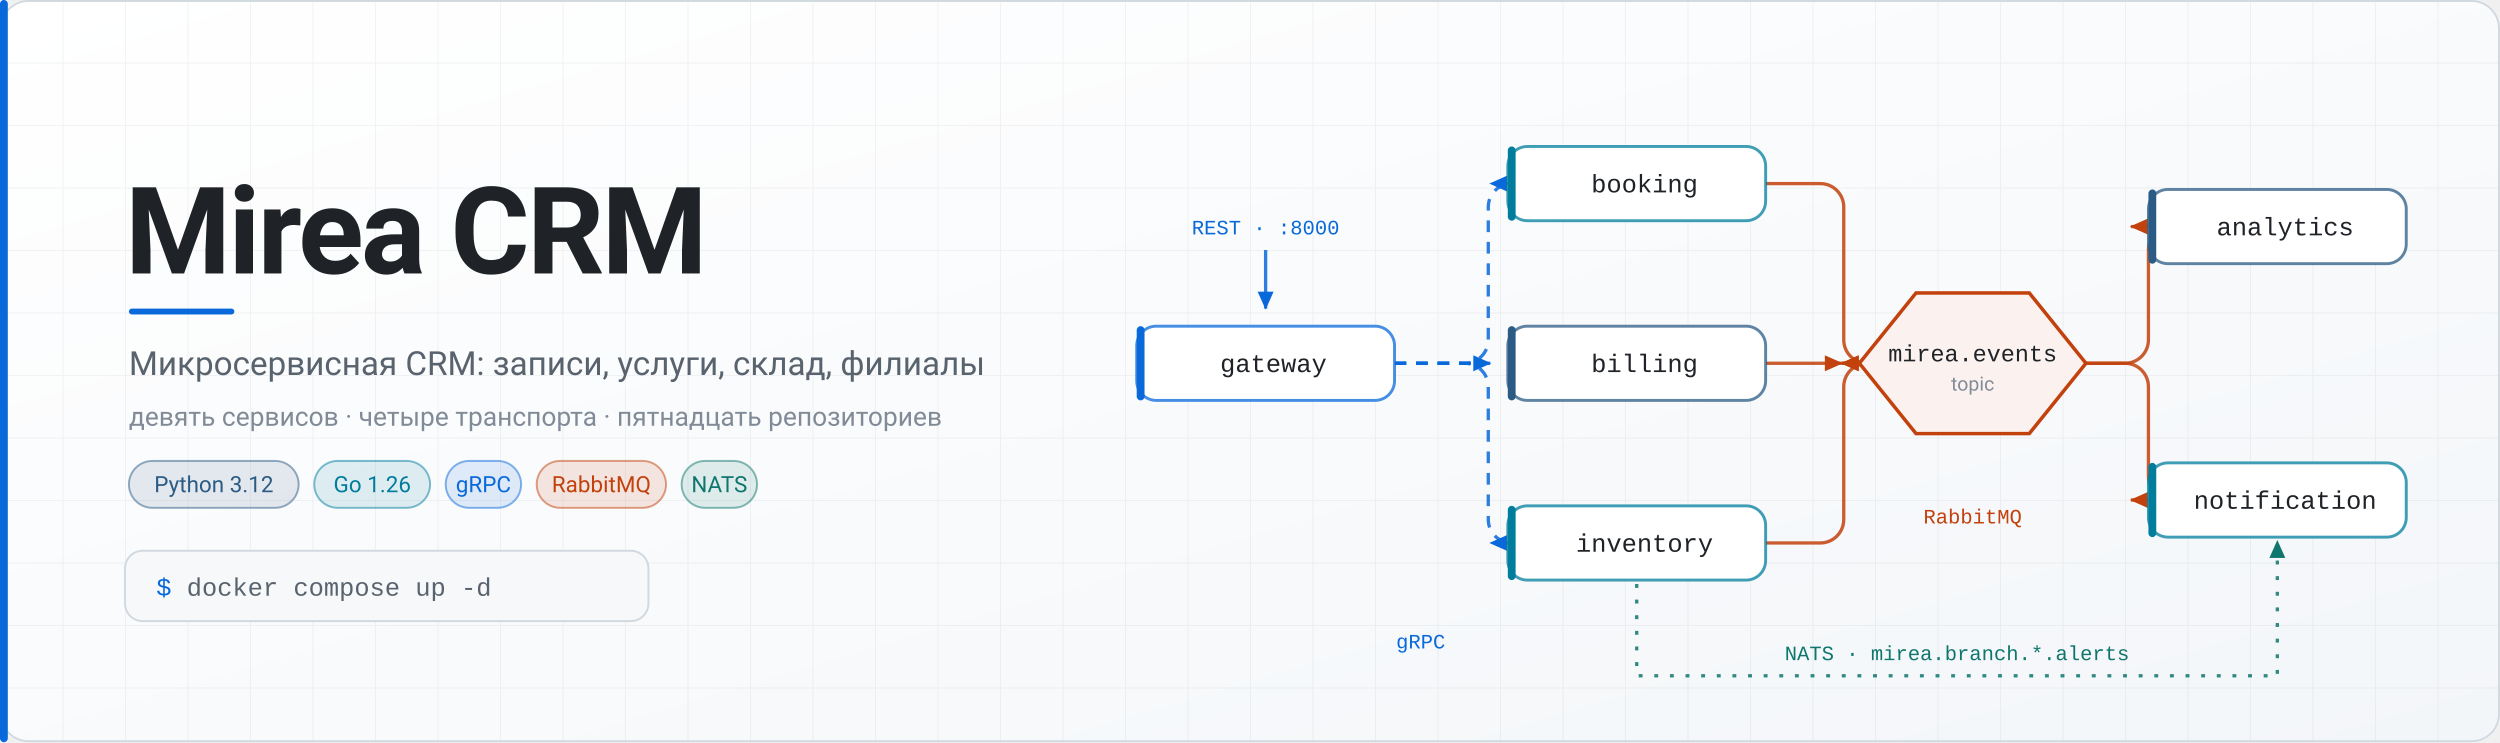
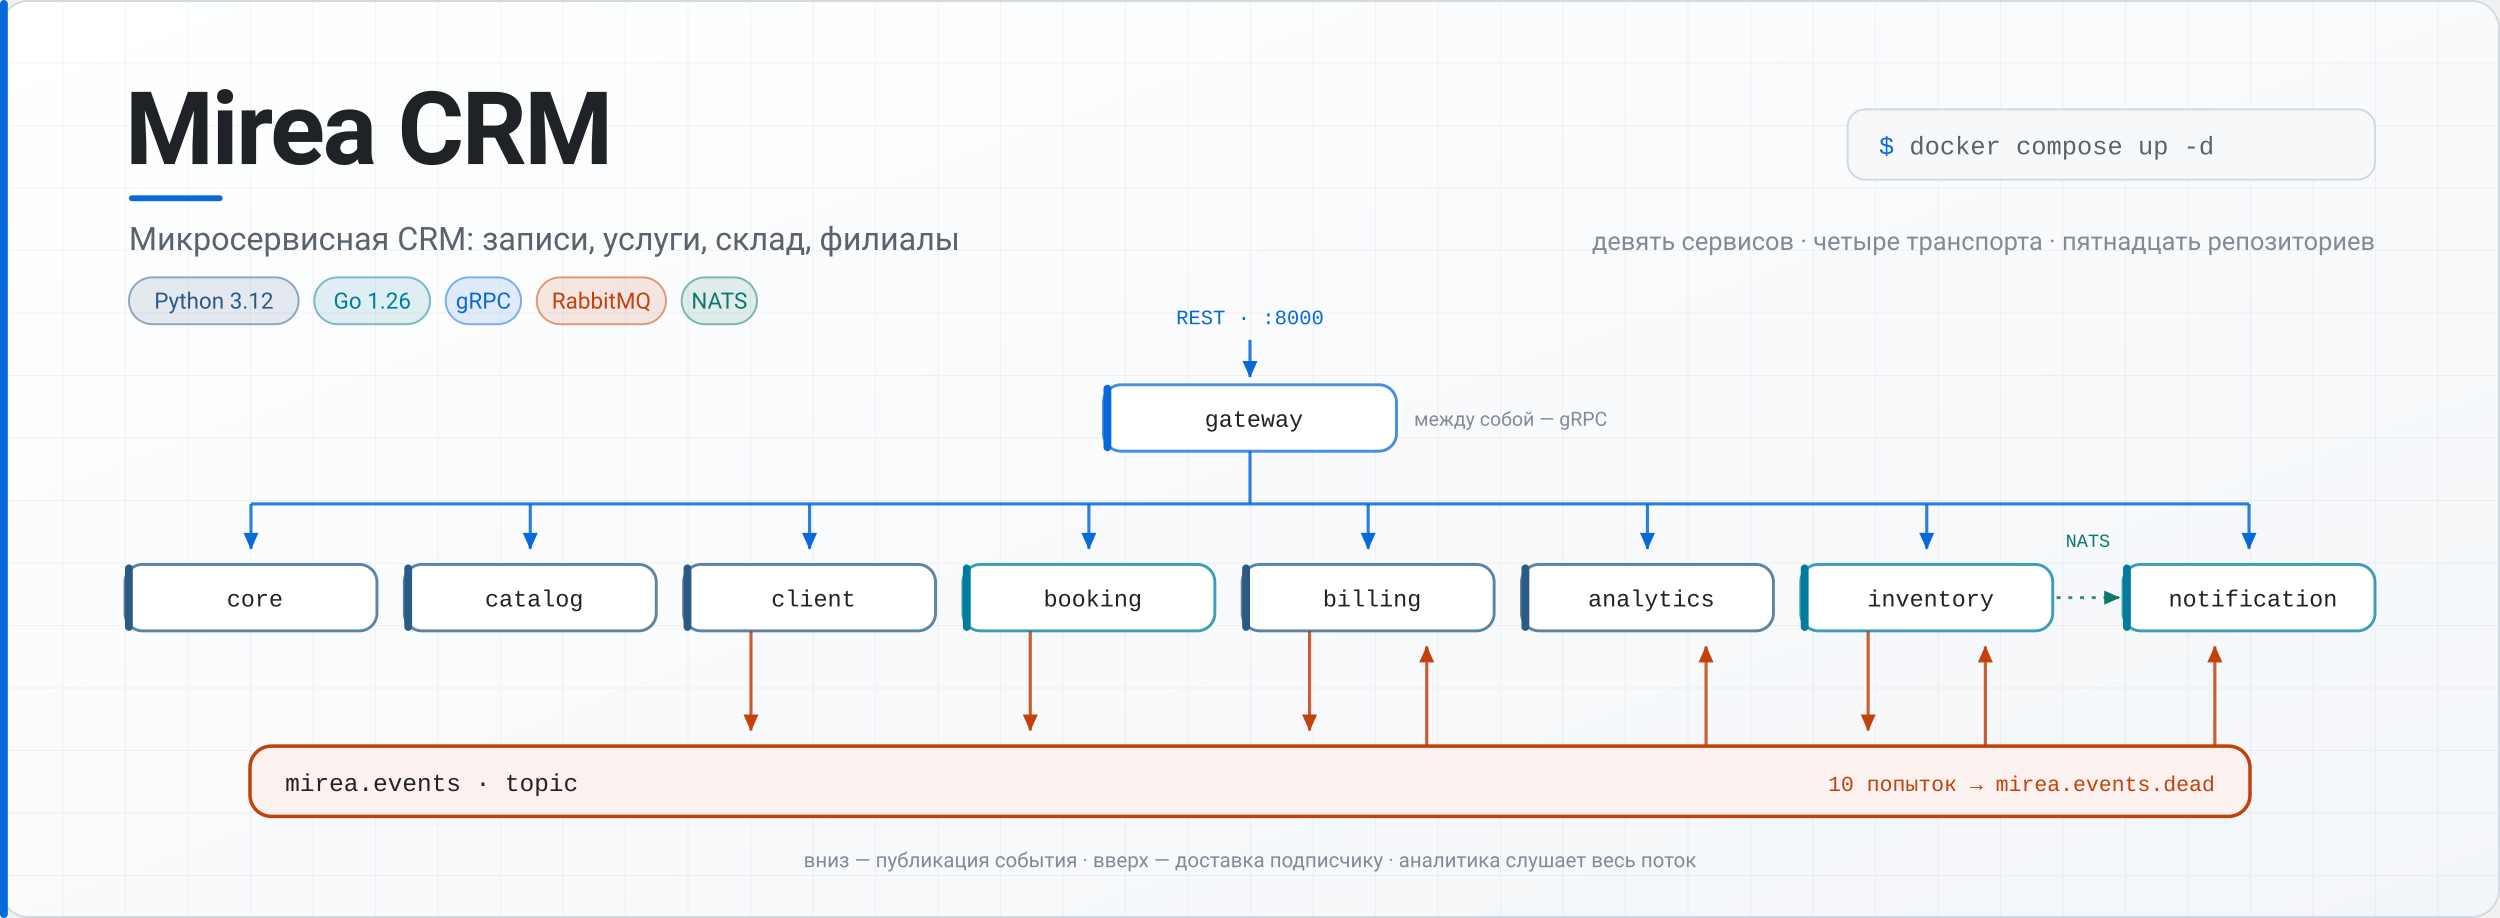
- <svg xmlns="http://www.w3.org/2000/svg" viewBox="0 0 1280 380" width="1280" height="380" role="img" aria-label="Mirea CRM — микросервисная CRM: записи, услуги, склад, филиалы">
+ <svg xmlns="http://www.w3.org/2000/svg" viewBox="0 0 1280 470" width="1280" height="470" role="img" aria-label="Mirea CRM — девять микросервисов, шлюз, шина событий и NATS">
  <defs>
    <linearGradient id="bg" x1="0" y1="0" x2="1" y2="1">
      <stop offset="0%" stop-color="#ffffff" />
      <stop offset="100%" stop-color="#f3f6f9" />
    </linearGradient>
    <pattern id="grid" width="32" height="32" patternUnits="userSpaceOnUse">
      <path d="M 32 0 L 0 0 0 32" fill="none" stroke="#1f2328" stroke-opacity="0.05" stroke-width="1" />
    </pattern>
    <marker id="arrow-accent" viewBox="0 0 10 10" refX="8.5" refY="5" markerWidth="6" markerHeight="6" orient="auto-start-reverse">
      <path d="M 0 1 L 9 5 L 0 9 z" fill="#0969da" />
    </marker>
    <marker id="arrow-rabbit" viewBox="0 0 10 10" refX="8.5" refY="5" markerWidth="6" markerHeight="6" orient="auto-start-reverse">
      <path d="M 0 1 L 9 5 L 0 9 z" fill="#c2410c" />
    </marker>
    <marker id="arrow-nats" viewBox="0 0 10 10" refX="8.5" refY="5" markerWidth="6" markerHeight="6" orient="auto-start-reverse">
      <path d="M 0 1 L 9 5 L 0 9 z" fill="#0f766e" />
    </marker>
  </defs>
-   <rect width="1280" height="380" rx="14" fill="url(#bg)" />
-   <rect width="1280" height="380" rx="14" fill="url(#grid)" />
-   <rect x="0.5" y="0.5" width="1279" height="379" rx="14" fill="none" stroke="#d1d9e0" />
-   <rect x="0" y="0" width="4" height="380" rx="2" fill="#0969da" />
-   <text x="64" y="140" font-family="ui-sans-serif,-apple-system,BlinkMacSystemFont,'Segoe UI',Roboto,'Helvetica Neue',Arial,'Noto Sans',sans-serif" font-size="62" font-weight="700" letter-spacing="-1.4" fill="#1f2328">Mirea CRM</text>
-   <rect x="66" y="158" width="54" height="3" rx="1.5" fill="#0969da" />
-   <text x="66" y="192" font-family="ui-sans-serif,-apple-system,BlinkMacSystemFont,'Segoe UI',Roboto,'Helvetica Neue',Arial,'Noto Sans',sans-serif" font-size="17" fill="#59636e">Микросервисная CRM: записи, услуги, склад, филиалы</text>
-   <text x="66" y="218" font-family="ui-sans-serif,-apple-system,BlinkMacSystemFont,'Segoe UI',Roboto,'Helvetica Neue',Arial,'Noto Sans',sans-serif" font-size="13.5" fill="#818b98">девять сервисов · четыре транспорта · пятнадцать репозиториев</text>
-   <g>
-     <rect x="66.0" y="236" width="86.9" height="24" rx="12" fill="#2b5b84" fill-opacity="0.12" stroke="#2b5b84" stroke-opacity="0.5" />
-     <text x="109.5" y="252" font-family="ui-sans-serif,-apple-system,BlinkMacSystemFont,'Segoe UI',Roboto,'Helvetica Neue',Arial,'Noto Sans',sans-serif" font-size="11.5" fill="#2b5b84" text-anchor="middle">Python 3.12</text>
-   </g>
-   <g>
-     <rect x="160.9" y="236" width="59.3" height="24" rx="12" fill="#007d9c" fill-opacity="0.12" stroke="#007d9c" stroke-opacity="0.5" />
-     <text x="190.6" y="252" font-family="ui-sans-serif,-apple-system,BlinkMacSystemFont,'Segoe UI',Roboto,'Helvetica Neue',Arial,'Noto Sans',sans-serif" font-size="11.5" fill="#007d9c" text-anchor="middle">Go 1.26</text>
-   </g>
-   <g>
-     <rect x="228.2" y="236" width="38.6" height="24" rx="12" fill="#0969da" fill-opacity="0.12" stroke="#0969da" stroke-opacity="0.5" />
-     <text x="247.5" y="252" font-family="ui-sans-serif,-apple-system,BlinkMacSystemFont,'Segoe UI',Roboto,'Helvetica Neue',Arial,'Noto Sans',sans-serif" font-size="11.5" fill="#0969da" text-anchor="middle">gRPC</text>
-   </g>
-   <g>
-     <rect x="274.8" y="236" width="66.2" height="24" rx="12" fill="#c2410c" fill-opacity="0.12" stroke="#c2410c" stroke-opacity="0.5" />
-     <text x="307.9" y="252" font-family="ui-sans-serif,-apple-system,BlinkMacSystemFont,'Segoe UI',Roboto,'Helvetica Neue',Arial,'Noto Sans',sans-serif" font-size="11.5" fill="#c2410c" text-anchor="middle">RabbitMQ</text>
-   </g>
-   <g>
-     <rect x="349.0" y="236" width="38.6" height="24" rx="12" fill="#0f766e" fill-opacity="0.12" stroke="#0f766e" stroke-opacity="0.5" />
-     <text x="368.3" y="252" font-family="ui-sans-serif,-apple-system,BlinkMacSystemFont,'Segoe UI',Roboto,'Helvetica Neue',Arial,'Noto Sans',sans-serif" font-size="11.5" fill="#0f766e" text-anchor="middle">NATS</text>
-   </g>
-   <g>
-     <rect x="64" y="282" width="268" height="36" rx="9" fill="#f6f8fa" stroke="#d1d9e0" />
-     <text x="80" y="305" font-family="ui-monospace,SFMono-Regular,'SF Mono',Menlo,Consolas,'Liberation Mono',monospace" font-size="13" fill="#59636e">
+   <rect width="1280" height="470" rx="14" fill="url(#bg)" />
+   <rect width="1280" height="470" rx="14" fill="url(#grid)" />
+   <rect x="0.5" y="0.5" width="1279" height="469" rx="14" fill="none" stroke="#d1d9e0" />
+   <rect x="0" y="0" width="4" height="470" rx="2" fill="#0969da" />
+   <text x="64" y="84" font-family="ui-sans-serif,-apple-system,BlinkMacSystemFont,'Segoe UI',Roboto,'Helvetica Neue',Arial,'Noto Sans',sans-serif" font-size="52" font-weight="700" letter-spacing="-1.2" fill="#1f2328">Mirea CRM</text>
+   <rect x="66" y="100" width="48" height="3" rx="1.5" fill="#0969da" />
+   <text x="66" y="128" font-family="ui-sans-serif,-apple-system,BlinkMacSystemFont,'Segoe UI',Roboto,'Helvetica Neue',Arial,'Noto Sans',sans-serif" font-size="16.5" fill="#59636e">Микросервисная CRM: записи, услуги, склад, филиалы</text>
+   <g>
+     <rect x="66.0" y="142" width="86.9" height="24" rx="12" fill="#2b5b84" fill-opacity="0.12" stroke="#2b5b84" stroke-opacity="0.5" />
+     <text x="109.5" y="158" font-family="ui-sans-serif,-apple-system,BlinkMacSystemFont,'Segoe UI',Roboto,'Helvetica Neue',Arial,'Noto Sans',sans-serif" font-size="11.5" fill="#2b5b84" text-anchor="middle">Python 3.12</text>
+   </g>
+   <g>
+     <rect x="160.9" y="142" width="59.3" height="24" rx="12" fill="#007d9c" fill-opacity="0.12" stroke="#007d9c" stroke-opacity="0.5" />
+     <text x="190.6" y="158" font-family="ui-sans-serif,-apple-system,BlinkMacSystemFont,'Segoe UI',Roboto,'Helvetica Neue',Arial,'Noto Sans',sans-serif" font-size="11.5" fill="#007d9c" text-anchor="middle">Go 1.26</text>
+   </g>
+   <g>
+     <rect x="228.2" y="142" width="38.6" height="24" rx="12" fill="#0969da" fill-opacity="0.12" stroke="#0969da" stroke-opacity="0.5" />
+     <text x="247.5" y="158" font-family="ui-sans-serif,-apple-system,BlinkMacSystemFont,'Segoe UI',Roboto,'Helvetica Neue',Arial,'Noto Sans',sans-serif" font-size="11.5" fill="#0969da" text-anchor="middle">gRPC</text>
+   </g>
+   <g>
+     <rect x="274.8" y="142" width="66.2" height="24" rx="12" fill="#c2410c" fill-opacity="0.12" stroke="#c2410c" stroke-opacity="0.5" />
+     <text x="307.9" y="158" font-family="ui-sans-serif,-apple-system,BlinkMacSystemFont,'Segoe UI',Roboto,'Helvetica Neue',Arial,'Noto Sans',sans-serif" font-size="11.5" fill="#c2410c" text-anchor="middle">RabbitMQ</text>
+   </g>
+   <g>
+     <rect x="349.0" y="142" width="38.6" height="24" rx="12" fill="#0f766e" fill-opacity="0.12" stroke="#0f766e" stroke-opacity="0.5" />
+     <text x="368.3" y="158" font-family="ui-sans-serif,-apple-system,BlinkMacSystemFont,'Segoe UI',Roboto,'Helvetica Neue',Arial,'Noto Sans',sans-serif" font-size="11.5" fill="#0f766e" text-anchor="middle">NATS</text>
+   </g>
+   <g>
+     <rect x="946" y="56" width="270" height="36" rx="9" fill="#f6f8fa" stroke="#d1d9e0" />
+     <text x="962" y="79" font-family="ui-monospace,SFMono-Regular,'SF Mono',Menlo,Consolas,'Liberation Mono',monospace" font-size="13" fill="#59636e">
      <tspan fill="#0969da">$</tspan> docker compose up -d</text>
  </g>
-   <path d="M 648 128 L 648 158" fill="none" stroke="#0969da" stroke-opacity="0.85" stroke-width="1.7" marker-end="url(#arrow-accent)" />
-   <circle r="3.4" fill="#0969da" opacity="0">
-     <animateMotion path="M 648 128 L 648 158" dur="1.8s" begin="0s" repeatCount="indefinite" />
+   <text x="1216" y="128" font-family="ui-sans-serif,-apple-system,BlinkMacSystemFont,'Segoe UI',Roboto,'Helvetica Neue',Arial,'Noto Sans',sans-serif" font-size="13" fill="#818b98" text-anchor="end">девять сервисов · четыре транспорта · пятнадцать репозиториев</text>
+   <path d="M 640 174 L 640 193" fill="none" stroke="#0969da" stroke-opacity="0.85" stroke-width="1.6" marker-end="url(#arrow-accent)" />
+   <circle r="3.2" fill="#0969da" opacity="0">
+     <animateMotion path="M 640 174 L 640 193" dur="1.8s" begin="0s" repeatCount="indefinite" />
    <animate attributeName="opacity" values="0;1;1;0" keyTimes="0;0.1;0.9;1" dur="1.8s" begin="0s" repeatCount="indefinite" />
  </circle>
-   <circle r="3.4" fill="#0969da" opacity="0">
-     <animateMotion path="M 648 128 L 648 158" dur="1.8s" begin="1.2s" repeatCount="indefinite" />
+   <circle r="3.2" fill="#0969da" opacity="0">
+     <animateMotion path="M 640 174 L 640 193" dur="1.8s" begin="1.2s" repeatCount="indefinite" />
    <animate attributeName="opacity" values="0;1;1;0" keyTimes="0;0.1;0.9;1" dur="1.8s" begin="1.2s" repeatCount="indefinite" />
  </circle>
-   <text x="648" y="120" font-family="ui-monospace,SFMono-Regular,'SF Mono',Menlo,Consolas,'Liberation Mono',monospace" font-size="10.5" fill="#0969da" text-anchor="middle">REST · :8000</text>
-   <path d="M 714.0 186 L 750 186 A 12 12 0 0 0 762 174 L 762 106 A 12 12 0 0 1 774 94 L 763.0 94" fill="none" stroke="#0969da" stroke-opacity="0.85" stroke-width="1.7" stroke-dasharray="6 5" marker-end="url(#arrow-accent)" />
-   <circle r="3.4" fill="#0969da" opacity="0">
-     <animateMotion path="M 714.0 186 L 750 186 A 12 12 0 0 0 762 174 L 762 106 A 12 12 0 0 1 774 94 L 763.0 94" dur="2.6s" begin="0.4s" repeatCount="indefinite" />
-     <animate attributeName="opacity" values="0;1;1;0" keyTimes="0;0.1;0.9;1" dur="2.6s" begin="0.4s" repeatCount="indefinite" />
-   </circle>
-   <path d="M 714.0 186 L 763.0 186" fill="none" stroke="#0969da" stroke-opacity="0.85" stroke-width="1.7" stroke-dasharray="6 5" marker-end="url(#arrow-accent)" />
-   <circle r="3.4" fill="#0969da" opacity="0">
-     <animateMotion path="M 714.0 186 L 763.0 186" dur="2.6s" begin="1.2s" repeatCount="indefinite" />
-     <animate attributeName="opacity" values="0;1;1;0" keyTimes="0;0.1;0.9;1" dur="2.6s" begin="1.2s" repeatCount="indefinite" />
-   </circle>
-   <path d="M 714.0 186 L 750 186 A 12 12 0 0 1 762 198 L 762 266 A 12 12 0 0 0 774 278 L 763.0 278" fill="none" stroke="#0969da" stroke-opacity="0.85" stroke-width="1.7" stroke-dasharray="6 5" marker-end="url(#arrow-accent)" />
-   <circle r="3.4" fill="#0969da" opacity="0">
-     <animateMotion path="M 714.0 186 L 750 186 A 12 12 0 0 1 762 198 L 762 266 A 12 12 0 0 0 774 278 L 763.0 278" dur="2.6s" begin="2.0s" repeatCount="indefinite" />
-     <animate attributeName="opacity" values="0;1;1;0" keyTimes="0;0.1;0.9;1" dur="2.6s" begin="2.0s" repeatCount="indefinite" />
-   </circle>
-   <text x="740" y="332" font-family="ui-monospace,SFMono-Regular,'SF Mono',Menlo,Consolas,'Liberation Mono',monospace" font-size="10.5" fill="#0969da" text-anchor="end">gRPC</text>
-   <path d="M 904.0 94 L 932 94 A 12 12 0 0 1 944 106 L 944 174 A 12 12 0 0 0 956 186 L 943 186" fill="none" stroke="#c2410c" stroke-opacity="0.85" stroke-width="1.7" marker-end="url(#arrow-rabbit)" />
-   <circle r="3.4" fill="#c2410c" opacity="0">
-     <animateMotion path="M 904.0 94 L 932 94 A 12 12 0 0 1 944 106 L 944 174 A 12 12 0 0 0 956 186 L 943 186" dur="2.4s" begin="0.2s" repeatCount="indefinite" />
+   <text x="640" y="166" font-family="ui-monospace,SFMono-Regular,'SF Mono',Menlo,Consolas,'Liberation Mono',monospace" font-size="10.5" fill="#0969da" text-anchor="middle">REST · :8000</text>
+   <g>
+     <rect x="565.0" y="197.0" width="150" height="34" rx="9" fill="#ffffff" stroke="#0969da" stroke-opacity="0.75" stroke-width="1.5" />
+     <rect x="565.0" y="197.0" width="4" height="34" rx="2" fill="#0969da" />
+     <text x="642.0" y="218.5" font-family="ui-monospace,SFMono-Regular,'SF Mono',Menlo,Consolas,'Liberation Mono',monospace" font-size="12" fill="#1f2328" text-anchor="middle">gateway</text>
+   </g>
+   <text x="724" y="218" font-family="ui-sans-serif,-apple-system,BlinkMacSystemFont,'Segoe UI',Roboto,'Helvetica Neue',Arial,'Noto Sans',sans-serif" font-size="10" fill="#818b98" text-anchor="start">между собой — gRPC</text>
+   <path d="M 640 231 L 640 258" fill="none" stroke="#0969da" stroke-opacity="0.85" stroke-width="1.6" />
+   <path d="M 128.5 258 L 1151.5 258" fill="none" stroke="#0969da" stroke-opacity="0.85" stroke-width="1.6" />
+   <path d="M 128.5 258 L 128.5 281.0" fill="none" stroke="#0969da" stroke-opacity="0.85" stroke-width="1.6" marker-end="url(#arrow-accent)" />
+   <circle r="3.2" fill="#0969da" opacity="0">
+     <animateMotion path="M 128.5 258 L 128.5 281.0" dur="2.4s" begin="0.2s" repeatCount="indefinite" />
    <animate attributeName="opacity" values="0;1;1;0" keyTimes="0;0.1;0.9;1" dur="2.4s" begin="0.2s" repeatCount="indefinite" />
  </circle>
-   <path d="M 904.0 186 L 943 186" fill="none" stroke="#c2410c" stroke-opacity="0.85" stroke-width="1.7" marker-end="url(#arrow-rabbit)" />
-   <circle r="3.4" fill="#c2410c" opacity="0">
-     <animateMotion path="M 904.0 186 L 943 186" dur="2.4s" begin="0.9s" repeatCount="indefinite" />
+   <path d="M 271.5 258 L 271.5 281.0" fill="none" stroke="#0969da" stroke-opacity="0.85" stroke-width="1.6" marker-end="url(#arrow-accent)" />
+   <circle r="3.2" fill="#0969da" opacity="0">
+     <animateMotion path="M 271.5 258 L 271.5 281.0" dur="2.4s" begin="0.55s" repeatCount="indefinite" />
+     <animate attributeName="opacity" values="0;1;1;0" keyTimes="0;0.1;0.9;1" dur="2.4s" begin="0.55s" repeatCount="indefinite" />
+   </circle>
+   <path d="M 414.5 258 L 414.5 281.0" fill="none" stroke="#0969da" stroke-opacity="0.85" stroke-width="1.6" marker-end="url(#arrow-accent)" />
+   <circle r="3.2" fill="#0969da" opacity="0">
+     <animateMotion path="M 414.5 258 L 414.5 281.0" dur="2.4s" begin="0.9s" repeatCount="indefinite" />
    <animate attributeName="opacity" values="0;1;1;0" keyTimes="0;0.1;0.9;1" dur="2.4s" begin="0.9s" repeatCount="indefinite" />
  </circle>
-   <path d="M 904.0 278 L 932 278 A 12 12 0 0 0 944 266 L 944 198 A 12 12 0 0 1 956 186 L 943 186" fill="none" stroke="#c2410c" stroke-opacity="0.85" stroke-width="1.7" marker-end="url(#arrow-rabbit)" />
-   <circle r="3.4" fill="#c2410c" opacity="0">
-     <animateMotion path="M 904.0 278 L 932 278 A 12 12 0 0 0 944 266 L 944 198 A 12 12 0 0 1 956 186 L 943 186" dur="2.4s" begin="1.6s" repeatCount="indefinite" />
+   <path d="M 557.5 258 L 557.5 281.0" fill="none" stroke="#0969da" stroke-opacity="0.85" stroke-width="1.6" marker-end="url(#arrow-accent)" />
+   <circle r="3.2" fill="#0969da" opacity="0">
+     <animateMotion path="M 557.5 258 L 557.5 281.0" dur="2.4s" begin="1.25s" repeatCount="indefinite" />
+     <animate attributeName="opacity" values="0;1;1;0" keyTimes="0;0.1;0.9;1" dur="2.4s" begin="1.25s" repeatCount="indefinite" />
+   </circle>
+   <path d="M 700.5 258 L 700.5 281.0" fill="none" stroke="#0969da" stroke-opacity="0.85" stroke-width="1.6" marker-end="url(#arrow-accent)" />
+   <circle r="3.2" fill="#0969da" opacity="0">
+     <animateMotion path="M 700.5 258 L 700.5 281.0" dur="2.4s" begin="1.6s" repeatCount="indefinite" />
    <animate attributeName="opacity" values="0;1;1;0" keyTimes="0;0.1;0.9;1" dur="2.4s" begin="1.6s" repeatCount="indefinite" />
  </circle>
-   <path d="M 1068 186 L 1088 186 A 12 12 0 0 0 1100 174 L 1100 128 A 12 12 0 0 1 1112 116 L 1091.0 116" fill="none" stroke="#c2410c" stroke-opacity="0.85" stroke-width="1.7" marker-end="url(#arrow-rabbit)" />
-   <circle r="3.4" fill="#c2410c" opacity="0">
-     <animateMotion path="M 1068 186 L 1088 186 A 12 12 0 0 0 1100 174 L 1100 128 A 12 12 0 0 1 1112 116 L 1091.0 116" dur="2.4s" begin="0.8s" repeatCount="indefinite" />
-     <animate attributeName="opacity" values="0;1;1;0" keyTimes="0;0.1;0.9;1" dur="2.4s" begin="0.8s" repeatCount="indefinite" />
-   </circle>
-   <path d="M 1068 186 L 1088 186 A 12 12 0 0 1 1100 198 L 1100 244 A 12 12 0 0 0 1112 256 L 1091.0 256" fill="none" stroke="#c2410c" stroke-opacity="0.85" stroke-width="1.7" marker-end="url(#arrow-rabbit)" />
-   <circle r="3.4" fill="#c2410c" opacity="0">
-     <animateMotion path="M 1068 186 L 1088 186 A 12 12 0 0 1 1100 198 L 1100 244 A 12 12 0 0 0 1112 256 L 1091.0 256" dur="2.4s" begin="1.5s" repeatCount="indefinite" />
-     <animate attributeName="opacity" values="0;1;1;0" keyTimes="0;0.1;0.9;1" dur="2.4s" begin="1.5s" repeatCount="indefinite" />
-   </circle>
-   <text x="1010" y="268" font-family="ui-monospace,SFMono-Regular,'SF Mono',Menlo,Consolas,'Liberation Mono',monospace" font-size="10.5" fill="#c2410c" text-anchor="middle">RabbitMQ</text>
-   <path d="M 838 299 L 838 346 L 1166 346 L 1166 277" fill="none" stroke="#0f766e" stroke-opacity="0.85" stroke-width="1.7" stroke-dasharray="2 6" marker-end="url(#arrow-nats)" />
-   <circle r="3.4" fill="#0f766e" opacity="0">
-     <animateMotion path="M 838 299 L 838 346 L 1166 346 L 1166 277" dur="3.2s" begin="0.5s" repeatCount="indefinite" />
-     <animate attributeName="opacity" values="0;1;1;0" keyTimes="0;0.1;0.9;1" dur="3.2s" begin="0.5s" repeatCount="indefinite" />
-   </circle>
-   <text x="1002" y="338" font-family="ui-monospace,SFMono-Regular,'SF Mono',Menlo,Consolas,'Liberation Mono',monospace" font-size="10.5" fill="#0f766e" text-anchor="middle">NATS · mirea.branch.*.alerts</text>
-   <g>
-     <polygon points="981.0,150.0 1039.0,150.0 1068.0,186.0 1039.0,222.0 981.0,222.0 952.0,186.0" fill="#ffffff" stroke="#c2410c" stroke-width="1.8" />
-     <polygon points="981.0,150.0 1039.0,150.0 1068.0,186.0 1039.0,222.0 981.0,222.0 952.0,186.0" fill="#c2410c" opacity="0.07">
-       <animate attributeName="opacity" values="0.05;0.18;0.05" dur="3.4s" repeatCount="indefinite" />
-     </polygon>
-     <text x="1010" y="185" font-family="ui-monospace,SFMono-Regular,'SF Mono',Menlo,Consolas,'Liberation Mono',monospace" font-size="12" fill="#1f2328" text-anchor="middle">mirea.events</text>
-     <text x="1010" y="200" font-family="ui-sans-serif,-apple-system,BlinkMacSystemFont,'Segoe UI',Roboto,'Helvetica Neue',Arial,'Noto Sans',sans-serif" font-size="10" fill="#818b98" text-anchor="middle">topic</text>
-   </g>
-   <g>
-     <rect x="582.0" y="167.0" width="132" height="38" rx="10" fill="#ffffff" stroke="#0969da" stroke-opacity="0.75" stroke-width="1.5" />
-     <rect x="582.0" y="167.0" width="4" height="38" rx="2" fill="#0969da" />
-     <text x="652" y="190.5" font-family="ui-monospace,SFMono-Regular,'SF Mono',Menlo,Consolas,'Liberation Mono',monospace" font-size="13" fill="#1f2328" text-anchor="middle">gateway</text>
-   </g>
-   <g>
-     <rect x="772.0" y="75.0" width="132" height="38" rx="10" fill="#ffffff" stroke="#007d9c" stroke-opacity="0.75" stroke-width="1.5" />
-     <rect x="772.0" y="75.0" width="4" height="38" rx="2" fill="#007d9c" />
-     <text x="842" y="98.5" font-family="ui-monospace,SFMono-Regular,'SF Mono',Menlo,Consolas,'Liberation Mono',monospace" font-size="13" fill="#1f2328" text-anchor="middle">booking</text>
-   </g>
-   <g>
-     <rect x="772.0" y="167.0" width="132" height="38" rx="10" fill="#ffffff" stroke="#2b5b84" stroke-opacity="0.75" stroke-width="1.5" />
-     <rect x="772.0" y="167.0" width="4" height="38" rx="2" fill="#2b5b84" />
-     <text x="842" y="190.5" font-family="ui-monospace,SFMono-Regular,'SF Mono',Menlo,Consolas,'Liberation Mono',monospace" font-size="13" fill="#1f2328" text-anchor="middle">billing</text>
-   </g>
-   <g>
-     <rect x="772.0" y="259.0" width="132" height="38" rx="10" fill="#ffffff" stroke="#007d9c" stroke-opacity="0.75" stroke-width="1.5" />
-     <rect x="772.0" y="259.0" width="4" height="38" rx="2" fill="#007d9c" />
-     <text x="842" y="282.5" font-family="ui-monospace,SFMono-Regular,'SF Mono',Menlo,Consolas,'Liberation Mono',monospace" font-size="13" fill="#1f2328" text-anchor="middle">inventory</text>
-   </g>
-   <g>
-     <rect x="1100.0" y="97.0" width="132" height="38" rx="10" fill="#ffffff" stroke="#2b5b84" stroke-opacity="0.75" stroke-width="1.5" />
-     <rect x="1100.0" y="97.0" width="4" height="38" rx="2" fill="#2b5b84" />
-     <text x="1170" y="120.5" font-family="ui-monospace,SFMono-Regular,'SF Mono',Menlo,Consolas,'Liberation Mono',monospace" font-size="13" fill="#1f2328" text-anchor="middle">analytics</text>
-   </g>
-   <g>
-     <rect x="1100.0" y="237.0" width="132" height="38" rx="10" fill="#ffffff" stroke="#007d9c" stroke-opacity="0.75" stroke-width="1.5" />
-     <rect x="1100.0" y="237.0" width="4" height="38" rx="2" fill="#007d9c" />
-     <text x="1170" y="260.5" font-family="ui-monospace,SFMono-Regular,'SF Mono',Menlo,Consolas,'Liberation Mono',monospace" font-size="13" fill="#1f2328" text-anchor="middle">notification</text>
+   <path d="M 843.5 258 L 843.5 281.0" fill="none" stroke="#0969da" stroke-opacity="0.85" stroke-width="1.6" marker-end="url(#arrow-accent)" />
+   <circle r="3.2" fill="#0969da" opacity="0">
+     <animateMotion path="M 843.5 258 L 843.5 281.0" dur="2.4s" begin="1.95s" repeatCount="indefinite" />
+     <animate attributeName="opacity" values="0;1;1;0" keyTimes="0;0.1;0.9;1" dur="2.4s" begin="1.95s" repeatCount="indefinite" />
+   </circle>
+   <path d="M 986.5 258 L 986.5 281.0" fill="none" stroke="#0969da" stroke-opacity="0.85" stroke-width="1.6" marker-end="url(#arrow-accent)" />
+   <circle r="3.2" fill="#0969da" opacity="0">
+     <animateMotion path="M 986.5 258 L 986.5 281.0" dur="2.4s" begin="2.3s" repeatCount="indefinite" />
+     <animate attributeName="opacity" values="0;1;1;0" keyTimes="0;0.1;0.9;1" dur="2.4s" begin="2.3s" repeatCount="indefinite" />
+   </circle>
+   <path d="M 1151.5 258 L 1151.5 281.0" fill="none" stroke="#0969da" stroke-opacity="0.85" stroke-width="1.6" marker-end="url(#arrow-accent)" />
+   <circle r="3.2" fill="#0969da" opacity="0">
+     <animateMotion path="M 1151.5 258 L 1151.5 281.0" dur="2.4s" begin="2.65s" repeatCount="indefinite" />
+     <animate attributeName="opacity" values="0;1;1;0" keyTimes="0;0.1;0.9;1" dur="2.4s" begin="2.65s" repeatCount="indefinite" />
+   </circle>
+   <path d="M 384.5 323.0 L 384.5 374" fill="none" stroke="#c2410c" stroke-opacity="0.85" stroke-width="1.6" marker-end="url(#arrow-rabbit)" />
+   <circle r="3.2" fill="#c2410c" opacity="0">
+     <animateMotion path="M 384.5 323.0 L 384.5 374" dur="2.2s" begin="0.3s" repeatCount="indefinite" />
+     <animate attributeName="opacity" values="0;1;1;0" keyTimes="0;0.1;0.9;1" dur="2.2s" begin="0.3s" repeatCount="indefinite" />
+   </circle>
+   <path d="M 527.5 323.0 L 527.5 374" fill="none" stroke="#c2410c" stroke-opacity="0.85" stroke-width="1.6" marker-end="url(#arrow-rabbit)" />
+   <circle r="3.2" fill="#c2410c" opacity="0">
+     <animateMotion path="M 527.5 323.0 L 527.5 374" dur="2.2s" begin="0.9s" repeatCount="indefinite" />
+     <animate attributeName="opacity" values="0;1;1;0" keyTimes="0;0.1;0.9;1" dur="2.2s" begin="0.9s" repeatCount="indefinite" />
+   </circle>
+   <path d="M 670.5 323.0 L 670.5 374" fill="none" stroke="#c2410c" stroke-opacity="0.85" stroke-width="1.6" marker-end="url(#arrow-rabbit)" />
+   <circle r="3.2" fill="#c2410c" opacity="0">
+     <animateMotion path="M 670.5 323.0 L 670.5 374" dur="2.2s" begin="1.5s" repeatCount="indefinite" />
+     <animate attributeName="opacity" values="0;1;1;0" keyTimes="0;0.1;0.9;1" dur="2.2s" begin="1.5s" repeatCount="indefinite" />
+   </circle>
+   <path d="M 956.5 323.0 L 956.5 374" fill="none" stroke="#c2410c" stroke-opacity="0.85" stroke-width="1.6" marker-end="url(#arrow-rabbit)" />
+   <circle r="3.2" fill="#c2410c" opacity="0">
+     <animateMotion path="M 956.5 323.0 L 956.5 374" dur="2.2s" begin="2.1s" repeatCount="indefinite" />
+     <animate attributeName="opacity" values="0;1;1;0" keyTimes="0;0.1;0.9;1" dur="2.2s" begin="2.1s" repeatCount="indefinite" />
+   </circle>
+   <path d="M 730.5 382 L 730.5 331.0" fill="none" stroke="#c2410c" stroke-opacity="0.85" stroke-width="1.6" marker-end="url(#arrow-rabbit)" />
+   <circle r="3.2" fill="#c2410c" opacity="0">
+     <animateMotion path="M 730.5 382 L 730.5 331.0" dur="2.2s" begin="0.9s" repeatCount="indefinite" />
+     <animate attributeName="opacity" values="0;1;1;0" keyTimes="0;0.1;0.9;1" dur="2.2s" begin="0.9s" repeatCount="indefinite" />
+   </circle>
+   <path d="M 873.5 382 L 873.5 331.0" fill="none" stroke="#c2410c" stroke-opacity="0.85" stroke-width="1.6" marker-end="url(#arrow-rabbit)" />
+   <circle r="3.2" fill="#c2410c" opacity="0">
+     <animateMotion path="M 873.5 382 L 873.5 331.0" dur="2.2s" begin="1.5s" repeatCount="indefinite" />
+     <animate attributeName="opacity" values="0;1;1;0" keyTimes="0;0.1;0.9;1" dur="2.2s" begin="1.5s" repeatCount="indefinite" />
+   </circle>
+   <path d="M 1016.5 382 L 1016.5 331.0" fill="none" stroke="#c2410c" stroke-opacity="0.85" stroke-width="1.6" marker-end="url(#arrow-rabbit)" />
+   <circle r="3.2" fill="#c2410c" opacity="0">
+     <animateMotion path="M 1016.5 382 L 1016.5 331.0" dur="2.2s" begin="2.1s" repeatCount="indefinite" />
+     <animate attributeName="opacity" values="0;1;1;0" keyTimes="0;0.1;0.9;1" dur="2.2s" begin="2.1s" repeatCount="indefinite" />
+   </circle>
+   <path d="M 1134 382 L 1134 331.0" fill="none" stroke="#c2410c" stroke-opacity="0.85" stroke-width="1.6" marker-end="url(#arrow-rabbit)" />
+   <circle r="3.2" fill="#c2410c" opacity="0">
+     <animateMotion path="M 1134 382 L 1134 331.0" dur="2.2s" begin="2.7s" repeatCount="indefinite" />
+     <animate attributeName="opacity" values="0;1;1;0" keyTimes="0;0.1;0.9;1" dur="2.2s" begin="2.7s" repeatCount="indefinite" />
+   </circle>
+   <path d="M 1053.0 306 L 1085.0 306" fill="none" stroke="#0f766e" stroke-opacity="0.85" stroke-width="1.5" stroke-dasharray="2 4" marker-end="url(#arrow-nats)" />
+   <text x="1069.0" y="280" font-family="ui-monospace,SFMono-Regular,'SF Mono',Menlo,Consolas,'Liberation Mono',monospace" font-size="9.5" fill="#0f766e" text-anchor="middle">NATS</text>
+   <rect x="128" y="382" width="1024" height="36" rx="11" fill="#ffffff" stroke="#c2410c" stroke-width="1.8" />
+   <rect x="128" y="382" width="1024" height="36" rx="11" fill="#c2410c" opacity="0.07">
+     <animate attributeName="opacity" values="0.05;0.15;0.05" dur="3.6s" repeatCount="indefinite" />
+   </rect>
+   <text x="146" y="405" font-family="ui-monospace,SFMono-Regular,'SF Mono',Menlo,Consolas,'Liberation Mono',monospace" font-size="12.5" fill="#1f2328" text-anchor="start">mirea.events · topic</text>
+   <text x="1134" y="405" font-family="ui-monospace,SFMono-Regular,'SF Mono',Menlo,Consolas,'Liberation Mono',monospace" font-size="11" fill="#c2410c" text-anchor="end">10 попыток → mirea.events.dead</text>
+   <text x="640" y="444" font-family="ui-sans-serif,-apple-system,BlinkMacSystemFont,'Segoe UI',Roboto,'Helvetica Neue',Arial,'Noto Sans',sans-serif" font-size="10.5" fill="#818b98" text-anchor="middle">вниз — публикация события · вверх — доставка подписчику · аналитика слушает весь поток</text>
+   <g>
+     <rect x="64.0" y="289.0" width="129" height="34" rx="9" fill="#ffffff" stroke="#2b5b84" stroke-opacity="0.75" stroke-width="1.5" />
+     <rect x="64.0" y="289.0" width="4" height="34" rx="2" fill="#2b5b84" />
+     <text x="130.5" y="310.5" font-family="ui-monospace,SFMono-Regular,'SF Mono',Menlo,Consolas,'Liberation Mono',monospace" font-size="12" fill="#1f2328" text-anchor="middle">core</text>
+   </g>
+   <g>
+     <rect x="207.0" y="289.0" width="129" height="34" rx="9" fill="#ffffff" stroke="#2b5b84" stroke-opacity="0.75" stroke-width="1.5" />
+     <rect x="207.0" y="289.0" width="4" height="34" rx="2" fill="#2b5b84" />
+     <text x="273.5" y="310.5" font-family="ui-monospace,SFMono-Regular,'SF Mono',Menlo,Consolas,'Liberation Mono',monospace" font-size="12" fill="#1f2328" text-anchor="middle">catalog</text>
+   </g>
+   <g>
+     <rect x="350.0" y="289.0" width="129" height="34" rx="9" fill="#ffffff" stroke="#2b5b84" stroke-opacity="0.75" stroke-width="1.5" />
+     <rect x="350.0" y="289.0" width="4" height="34" rx="2" fill="#2b5b84" />
+     <text x="416.5" y="310.5" font-family="ui-monospace,SFMono-Regular,'SF Mono',Menlo,Consolas,'Liberation Mono',monospace" font-size="12" fill="#1f2328" text-anchor="middle">client</text>
+   </g>
+   <g>
+     <rect x="493.0" y="289.0" width="129" height="34" rx="9" fill="#ffffff" stroke="#007d9c" stroke-opacity="0.75" stroke-width="1.5" />
+     <rect x="493.0" y="289.0" width="4" height="34" rx="2" fill="#007d9c" />
+     <text x="559.5" y="310.5" font-family="ui-monospace,SFMono-Regular,'SF Mono',Menlo,Consolas,'Liberation Mono',monospace" font-size="12" fill="#1f2328" text-anchor="middle">booking</text>
+   </g>
+   <g>
+     <rect x="636.0" y="289.0" width="129" height="34" rx="9" fill="#ffffff" stroke="#2b5b84" stroke-opacity="0.75" stroke-width="1.5" />
+     <rect x="636.0" y="289.0" width="4" height="34" rx="2" fill="#2b5b84" />
+     <text x="702.5" y="310.5" font-family="ui-monospace,SFMono-Regular,'SF Mono',Menlo,Consolas,'Liberation Mono',monospace" font-size="12" fill="#1f2328" text-anchor="middle">billing</text>
+   </g>
+   <g>
+     <rect x="779.0" y="289.0" width="129" height="34" rx="9" fill="#ffffff" stroke="#2b5b84" stroke-opacity="0.75" stroke-width="1.5" />
+     <rect x="779.0" y="289.0" width="4" height="34" rx="2" fill="#2b5b84" />
+     <text x="845.5" y="310.5" font-family="ui-monospace,SFMono-Regular,'SF Mono',Menlo,Consolas,'Liberation Mono',monospace" font-size="12" fill="#1f2328" text-anchor="middle">analytics</text>
+   </g>
+   <g>
+     <rect x="922.0" y="289.0" width="129" height="34" rx="9" fill="#ffffff" stroke="#007d9c" stroke-opacity="0.75" stroke-width="1.5" />
+     <rect x="922.0" y="289.0" width="4" height="34" rx="2" fill="#007d9c" />
+     <text x="988.5" y="310.5" font-family="ui-monospace,SFMono-Regular,'SF Mono',Menlo,Consolas,'Liberation Mono',monospace" font-size="12" fill="#1f2328" text-anchor="middle">inventory</text>
+   </g>
+   <g>
+     <rect x="1087.0" y="289.0" width="129" height="34" rx="9" fill="#ffffff" stroke="#007d9c" stroke-opacity="0.75" stroke-width="1.5" />
+     <rect x="1087.0" y="289.0" width="4" height="34" rx="2" fill="#007d9c" />
+     <text x="1153.5" y="310.5" font-family="ui-monospace,SFMono-Regular,'SF Mono',Menlo,Consolas,'Liberation Mono',monospace" font-size="12" fill="#1f2328" text-anchor="middle">notification</text>
  </g>
</svg>
